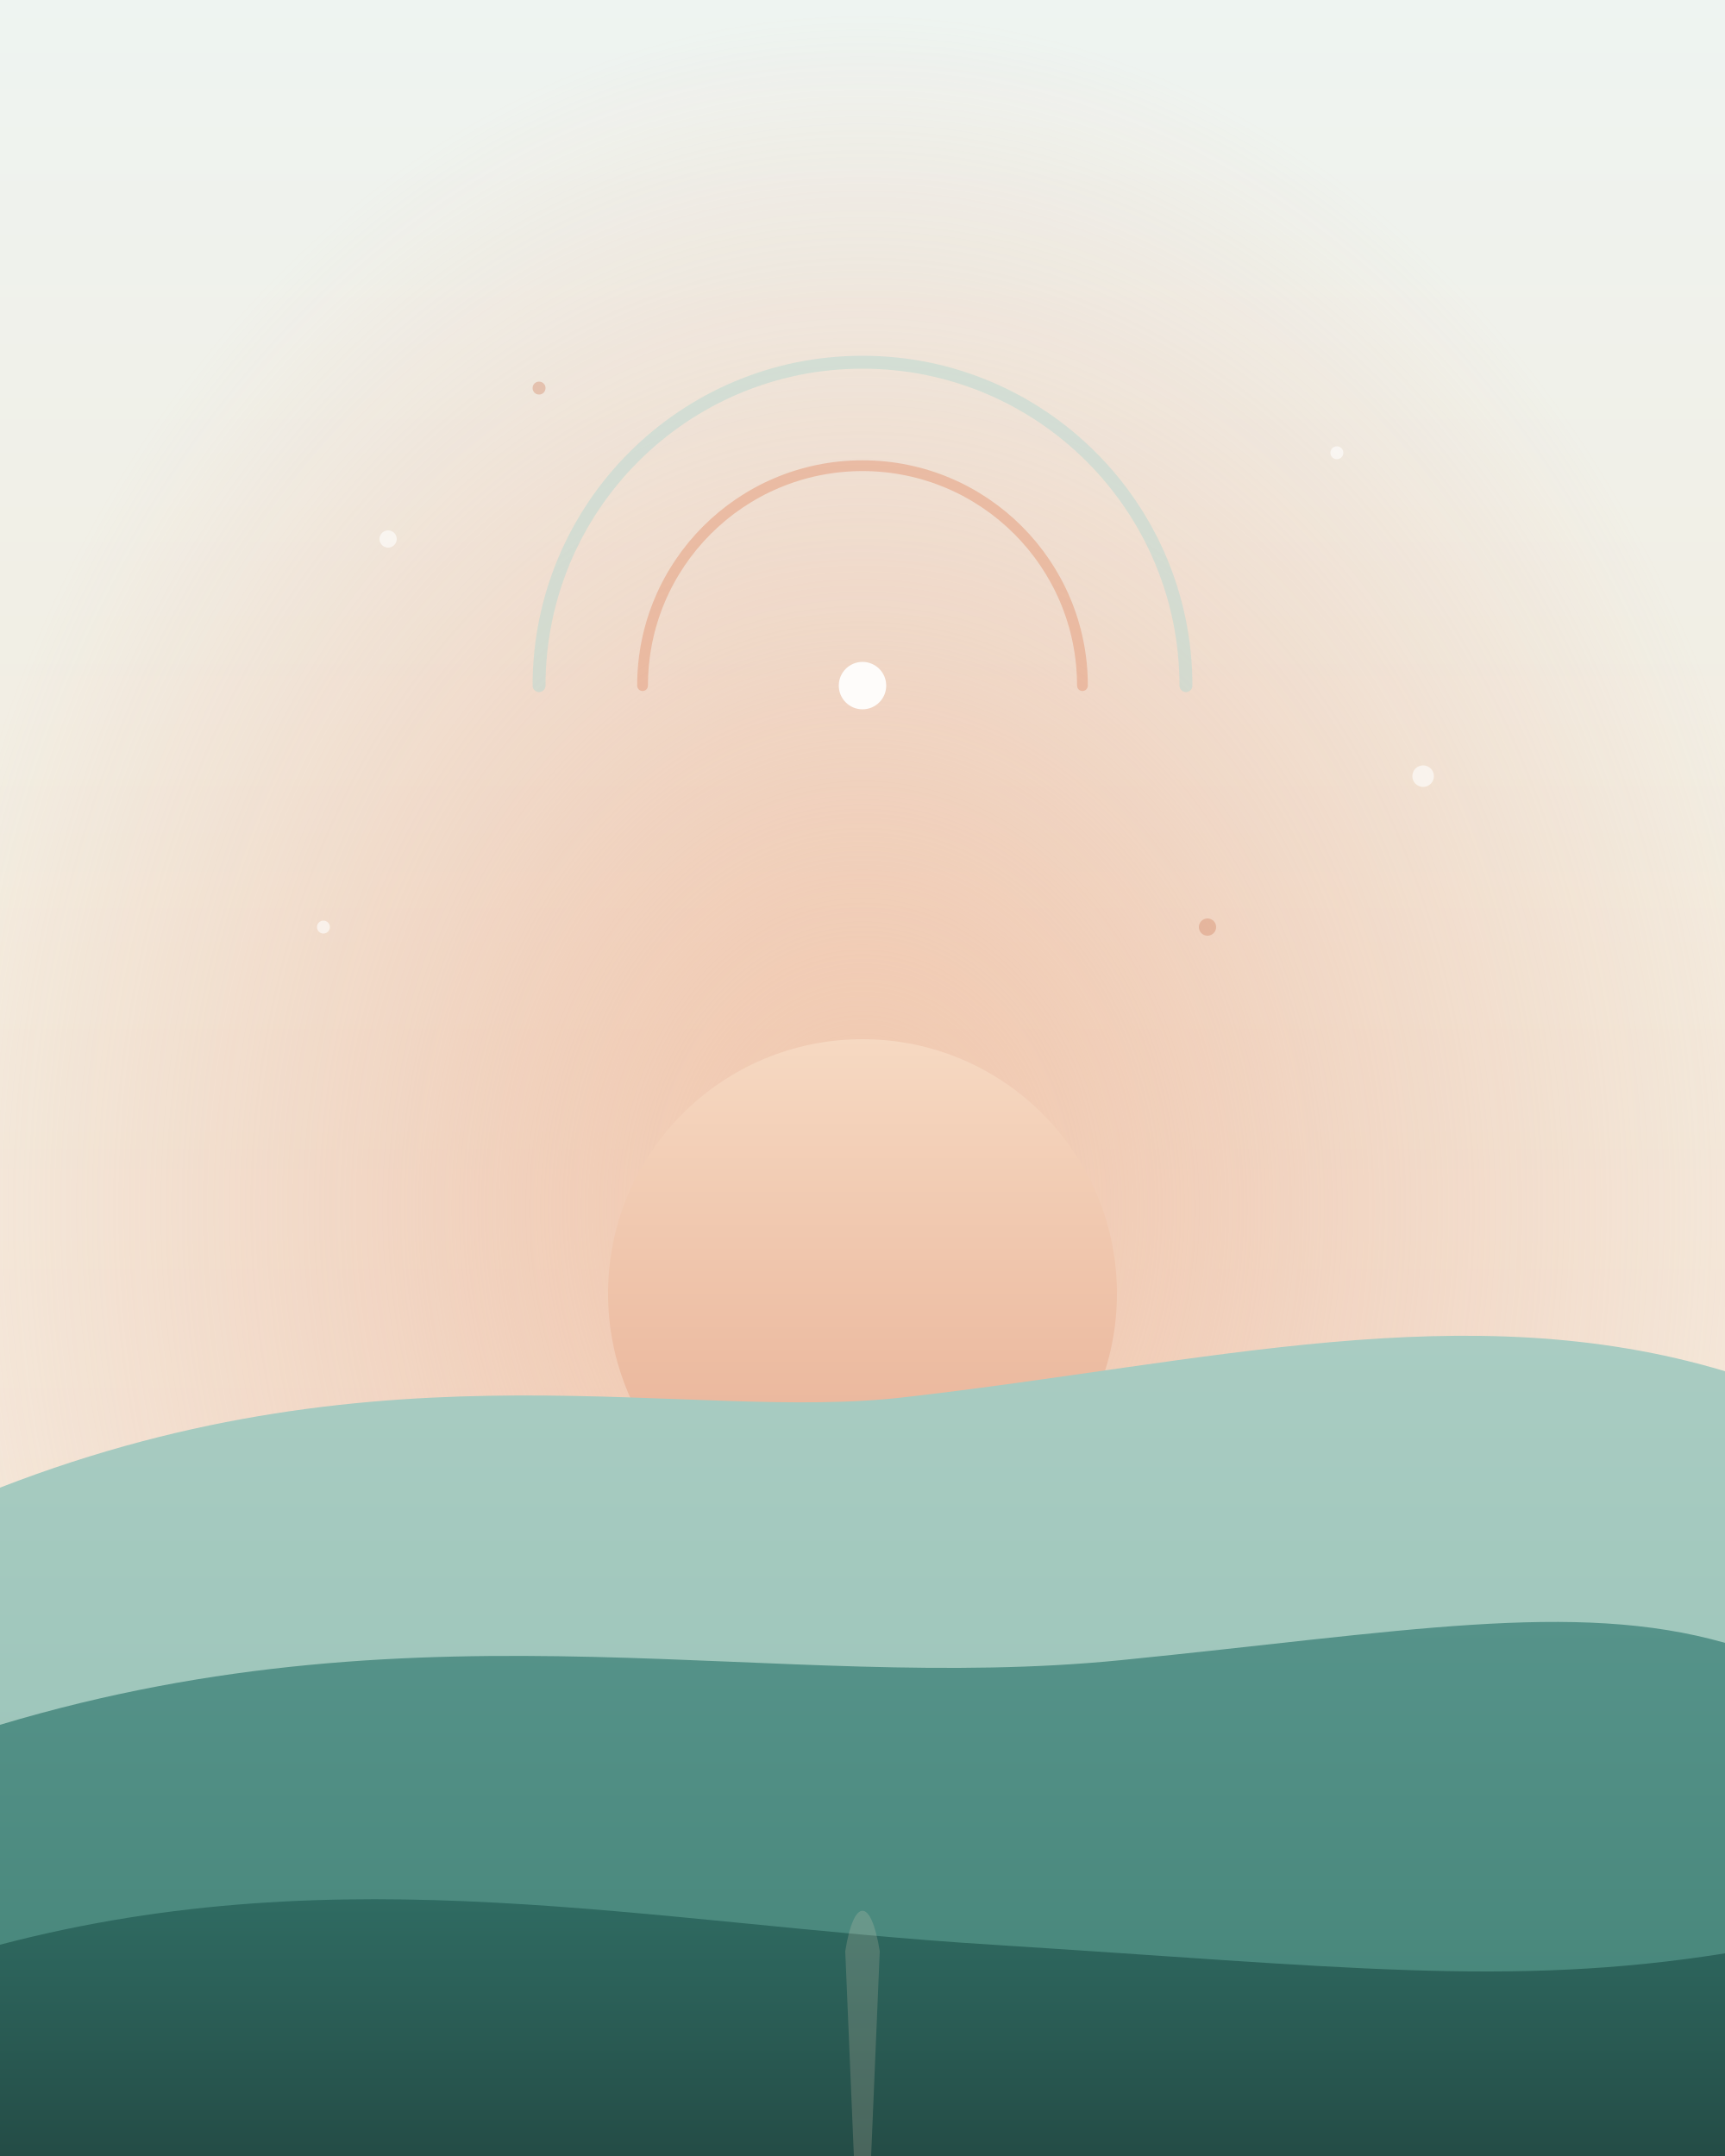
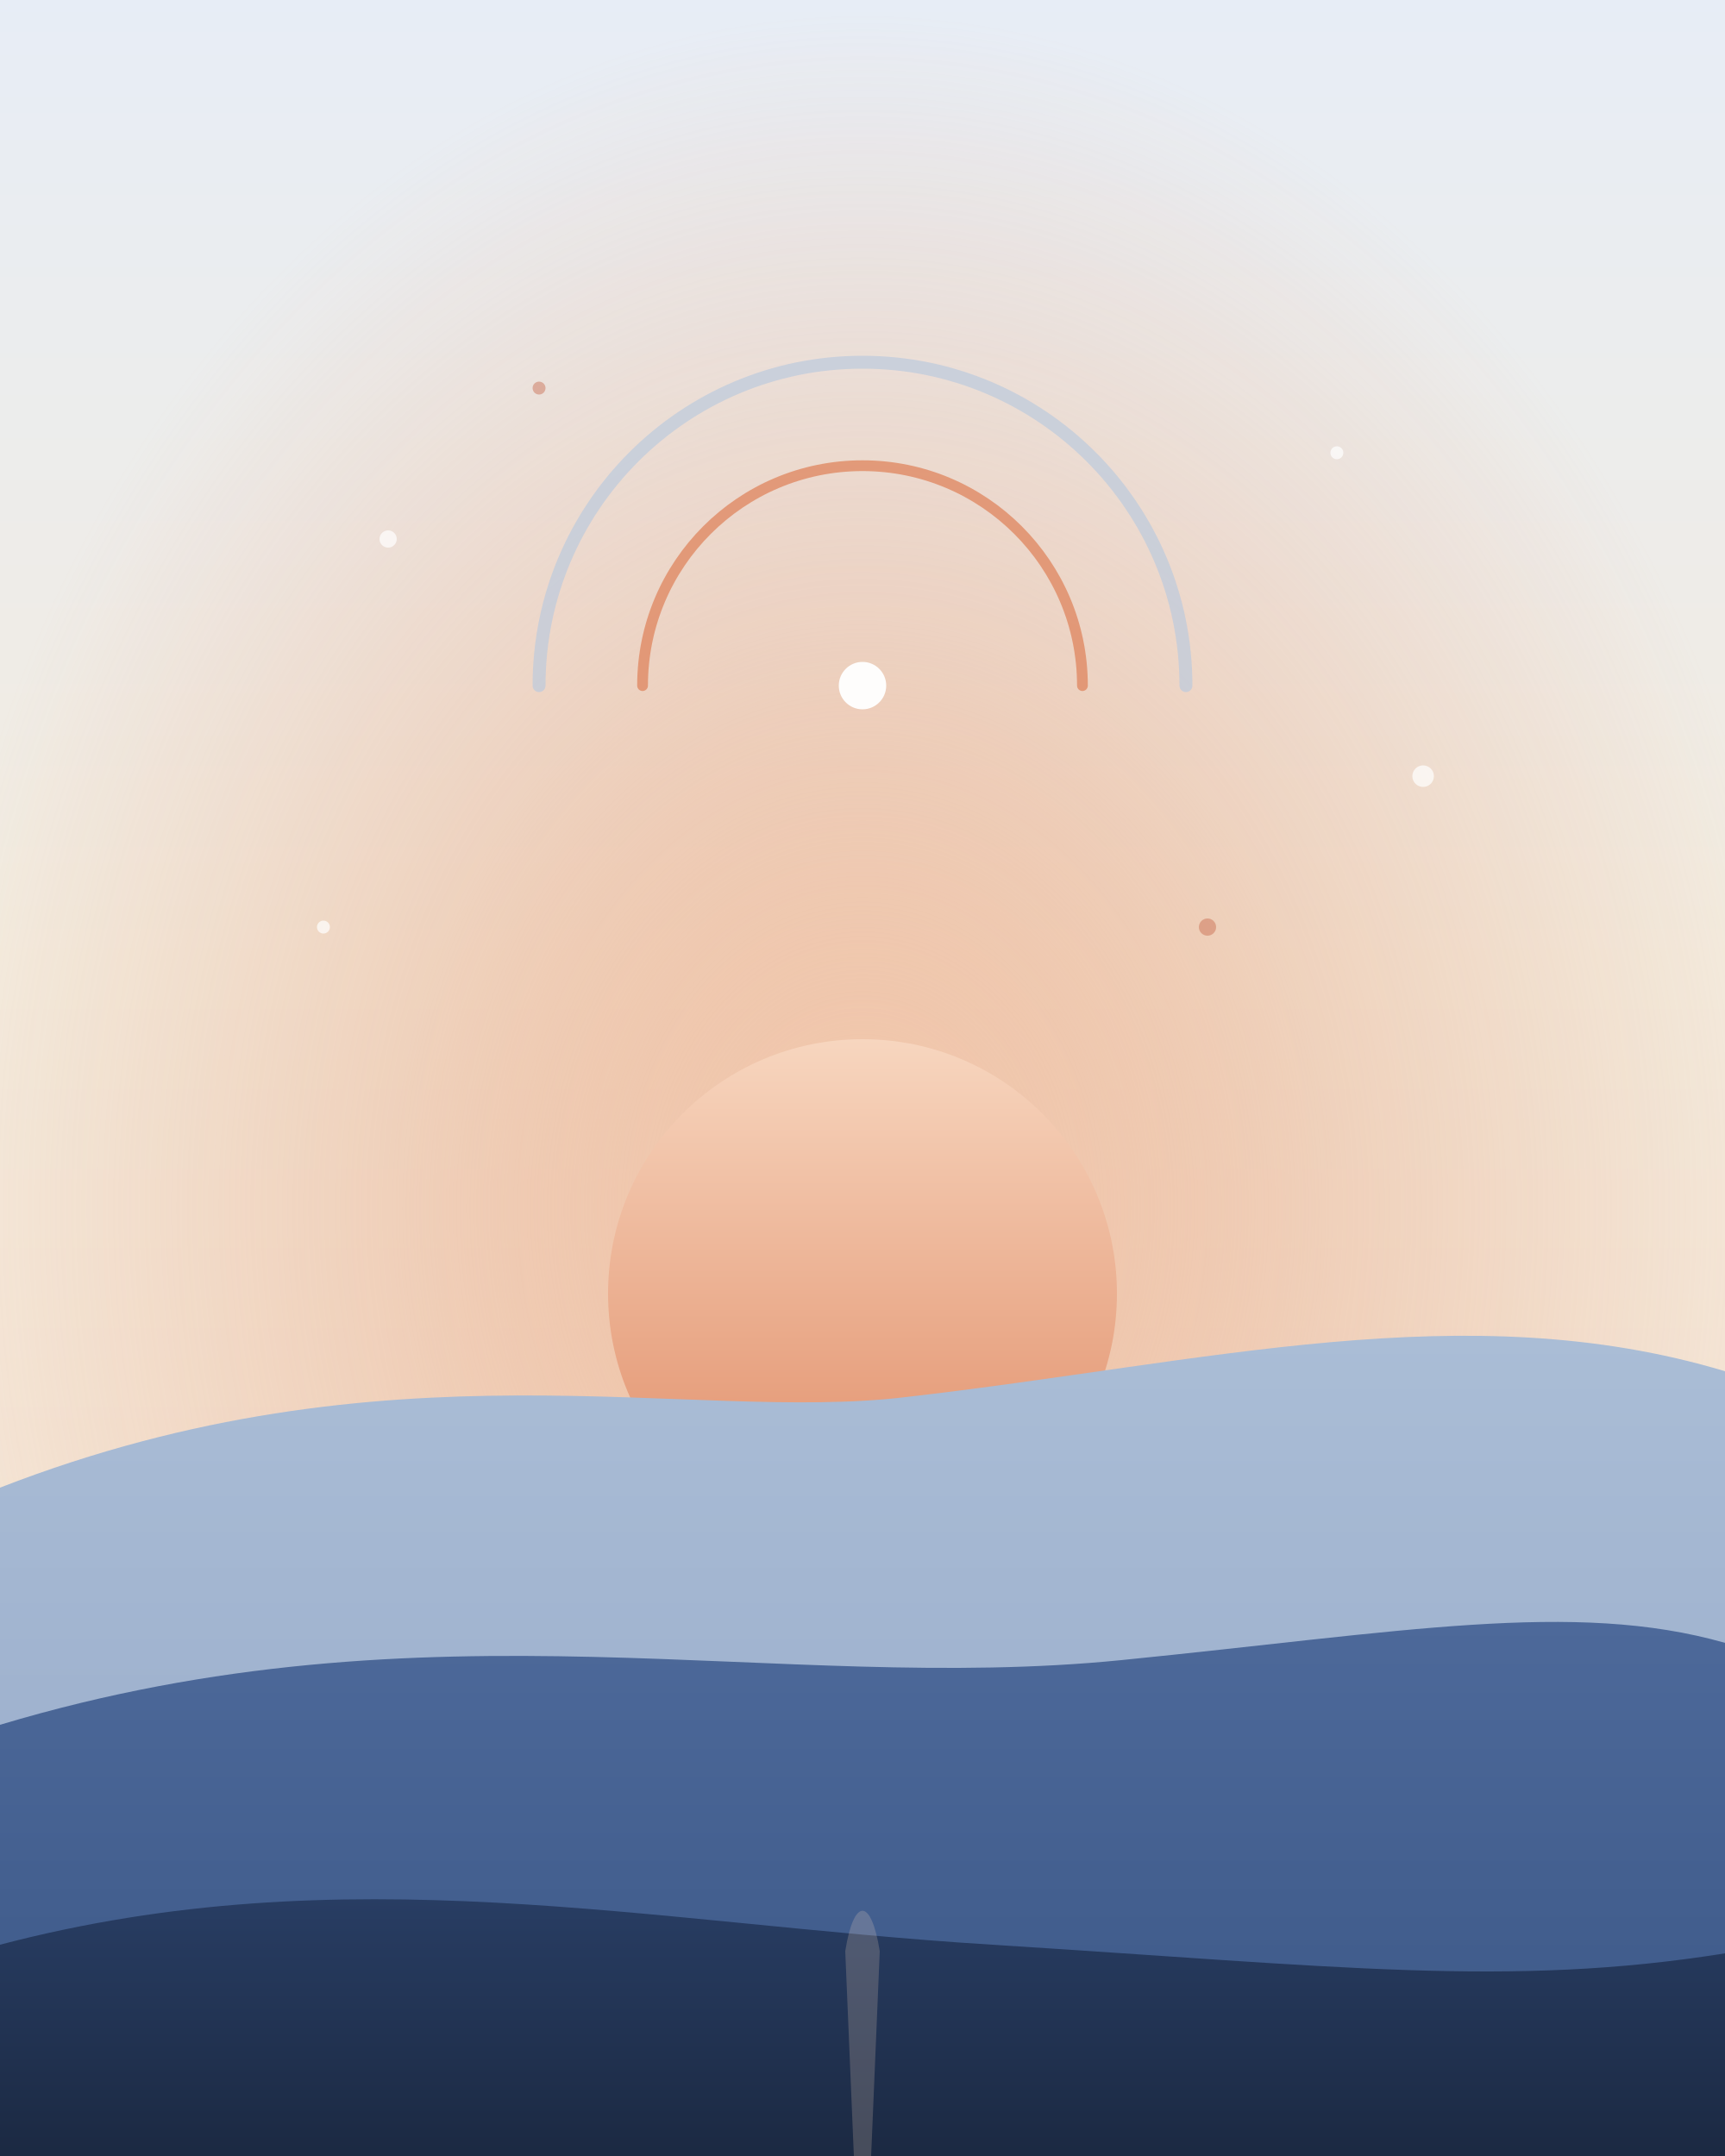
<svg xmlns="http://www.w3.org/2000/svg" viewBox="0 0 800 1000" width="800" height="1000" role="img" aria-label="Illustration apaisée : une aube douce sur un horizon calme, une arche protectrice abritant un point lumineux">
  <defs>
    <linearGradient id="sky" x1="0" y1="0" x2="0" y2="1">
-       <stop offset="0" stop-color="#eef4f1" />
+       <stop offset="0" stop-color="#e7edf6" />
      <stop offset="0.45" stop-color="#f3ecdf" />
-       <stop offset="1" stop-color="#f6e2d4" />
+       <stop offset="1" stop-color="#f6ddcb" />
    </linearGradient>
    <radialGradient id="glow" cx="0.5" cy="0.56" r="0.55">
-       <stop offset="0" stop-color="#f2c3a6" stop-opacity="0.85" />
-       <stop offset="0.5" stop-color="#edb094" stop-opacity="0.35" />
-       <stop offset="1" stop-color="#edb094" stop-opacity="0" />
+       <stop offset="0" stop-color="#f2c3a6" stop-opacity="0.9" />
+       <stop offset="0.5" stop-color="#e8a37f" stop-opacity="0.35" />
+       <stop offset="1" stop-color="#e8a37f" stop-opacity="0" />
    </radialGradient>
    <linearGradient id="sun" x1="0" y1="0" x2="0" y2="1">
-       <stop offset="0" stop-color="#f6d9c2" />
-       <stop offset="1" stop-color="#e7ac90" />
+       <stop offset="0" stop-color="#f7d6bf" />
+       <stop offset="1" stop-color="#e08a64" />
    </linearGradient>
    <linearGradient id="hillBack" x1="0" y1="0" x2="0" y2="1">
-       <stop offset="0" stop-color="#a9ccc2" />
-       <stop offset="1" stop-color="#93c0b4" />
+       <stop offset="0" stop-color="#aabdd6" />
+       <stop offset="1" stop-color="#93a6c6" />
    </linearGradient>
    <linearGradient id="hillMid" x1="0" y1="0" x2="0" y2="1">
-       <stop offset="0" stop-color="#56938a" />
-       <stop offset="1" stop-color="#428275" />
+       <stop offset="0" stop-color="#4d699a" />
+       <stop offset="1" stop-color="#3a5685" />
    </linearGradient>
    <linearGradient id="hillFront" x1="0" y1="0" x2="0" y2="1">
-       <stop offset="0" stop-color="#2f6b62" />
-       <stop offset="1" stop-color="#244c46" />
+       <stop offset="0" stop-color="#283d63" />
+       <stop offset="1" stop-color="#1b2942" />
    </linearGradient>
  </defs>
  <rect width="800" height="1000" fill="url(#sky)" />
  <rect width="800" height="1000" fill="url(#glow)" />
  <circle cx="400" cy="600" r="118" fill="url(#sun)" />
  <g fill="none" stroke-linecap="round">
-     <path d="M250 318 A150 150 0 0 1 550 318" stroke="#bcd9d1" stroke-width="6" opacity="0.55" />
-     <path d="M298 318 A102 102 0 0 1 502 318" stroke="#e7ac90" stroke-width="5" opacity="0.7" />
+     <path d="M250 318 A150 150 0 0 1 550 318" stroke="#bccadd" stroke-width="6" opacity="0.7" />
+     <path d="M298 318 A102 102 0 0 1 502 318" stroke="#e08a64" stroke-width="5" opacity="0.8" />
  </g>
-   <circle cx="400" cy="318" r="11" fill="#ffffff" opacity="0.92" />
-   <g fill="#ffffff" opacity="0.6">
+   <circle cx="400" cy="318" r="11" fill="#ffffff" opacity="0.95" />
+   <g fill="#ffffff" opacity="0.7">
    <circle cx="180" cy="250" r="4" />
    <circle cx="620" cy="210" r="3" />
    <circle cx="660" cy="360" r="5" />
    <circle cx="150" cy="430" r="3" />
  </g>
-   <g fill="#cd7a59" opacity="0.35">
+   <g fill="#c25b3c" opacity="0.4">
    <circle cx="250" cy="180" r="3" />
    <circle cx="560" cy="430" r="4" />
  </g>
  <path d="M0 690 C 180 620 320 660 420 648 C 560 632 680 600 800 636 L800 1000 L0 1000 Z" fill="url(#hillBack)" />
  <path d="M0 800 C 200 740 360 786 520 770 C 650 757 730 742 800 762 L800 1000 L0 1000 Z" fill="url(#hillMid)" />
  <path d="M0 902 C 160 860 300 892 460 902 C 620 912 700 922 800 906 L800 1000 L0 1000 Z" fill="url(#hillFront)" />
-   <path d="M392 905 C 396 880 404 880 408 905 L404 1000 L396 1000 Z" fill="#f6d9c2" opacity="0.18" />
+   <path d="M392 905 C 396 880 404 880 408 905 L404 1000 L396 1000 Z" fill="#f7d6bf" opacity="0.2" />
</svg>
